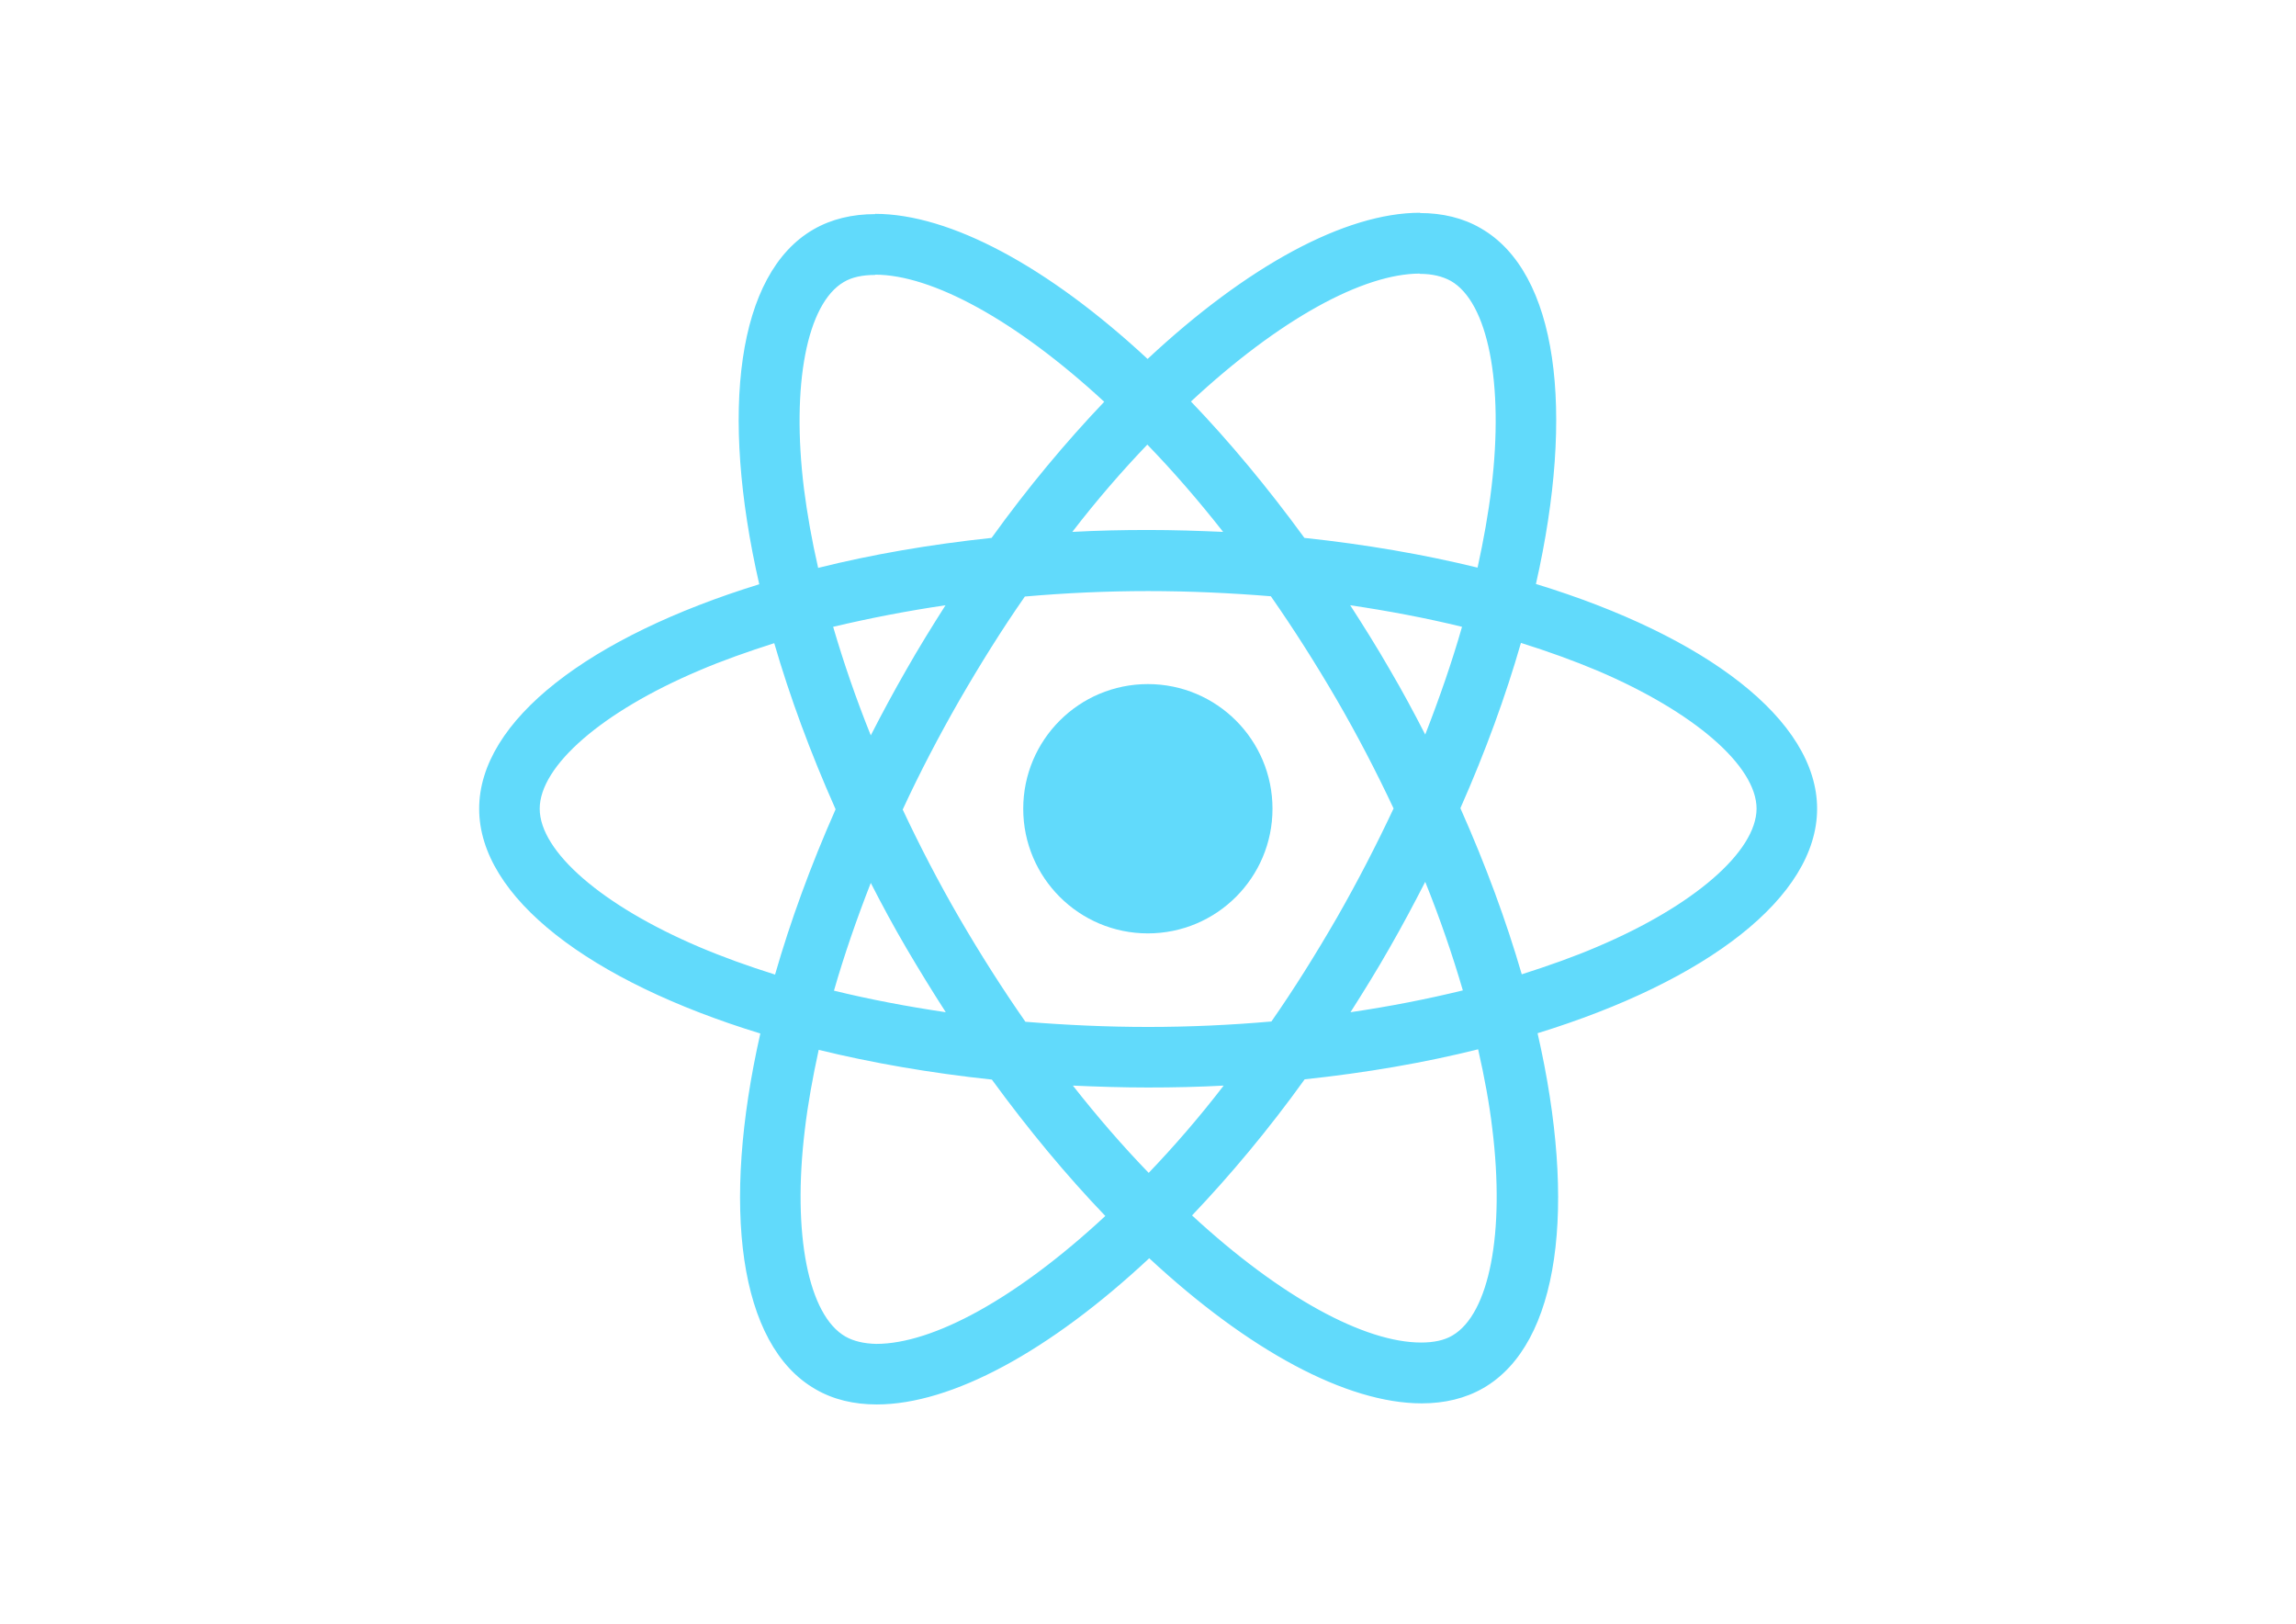
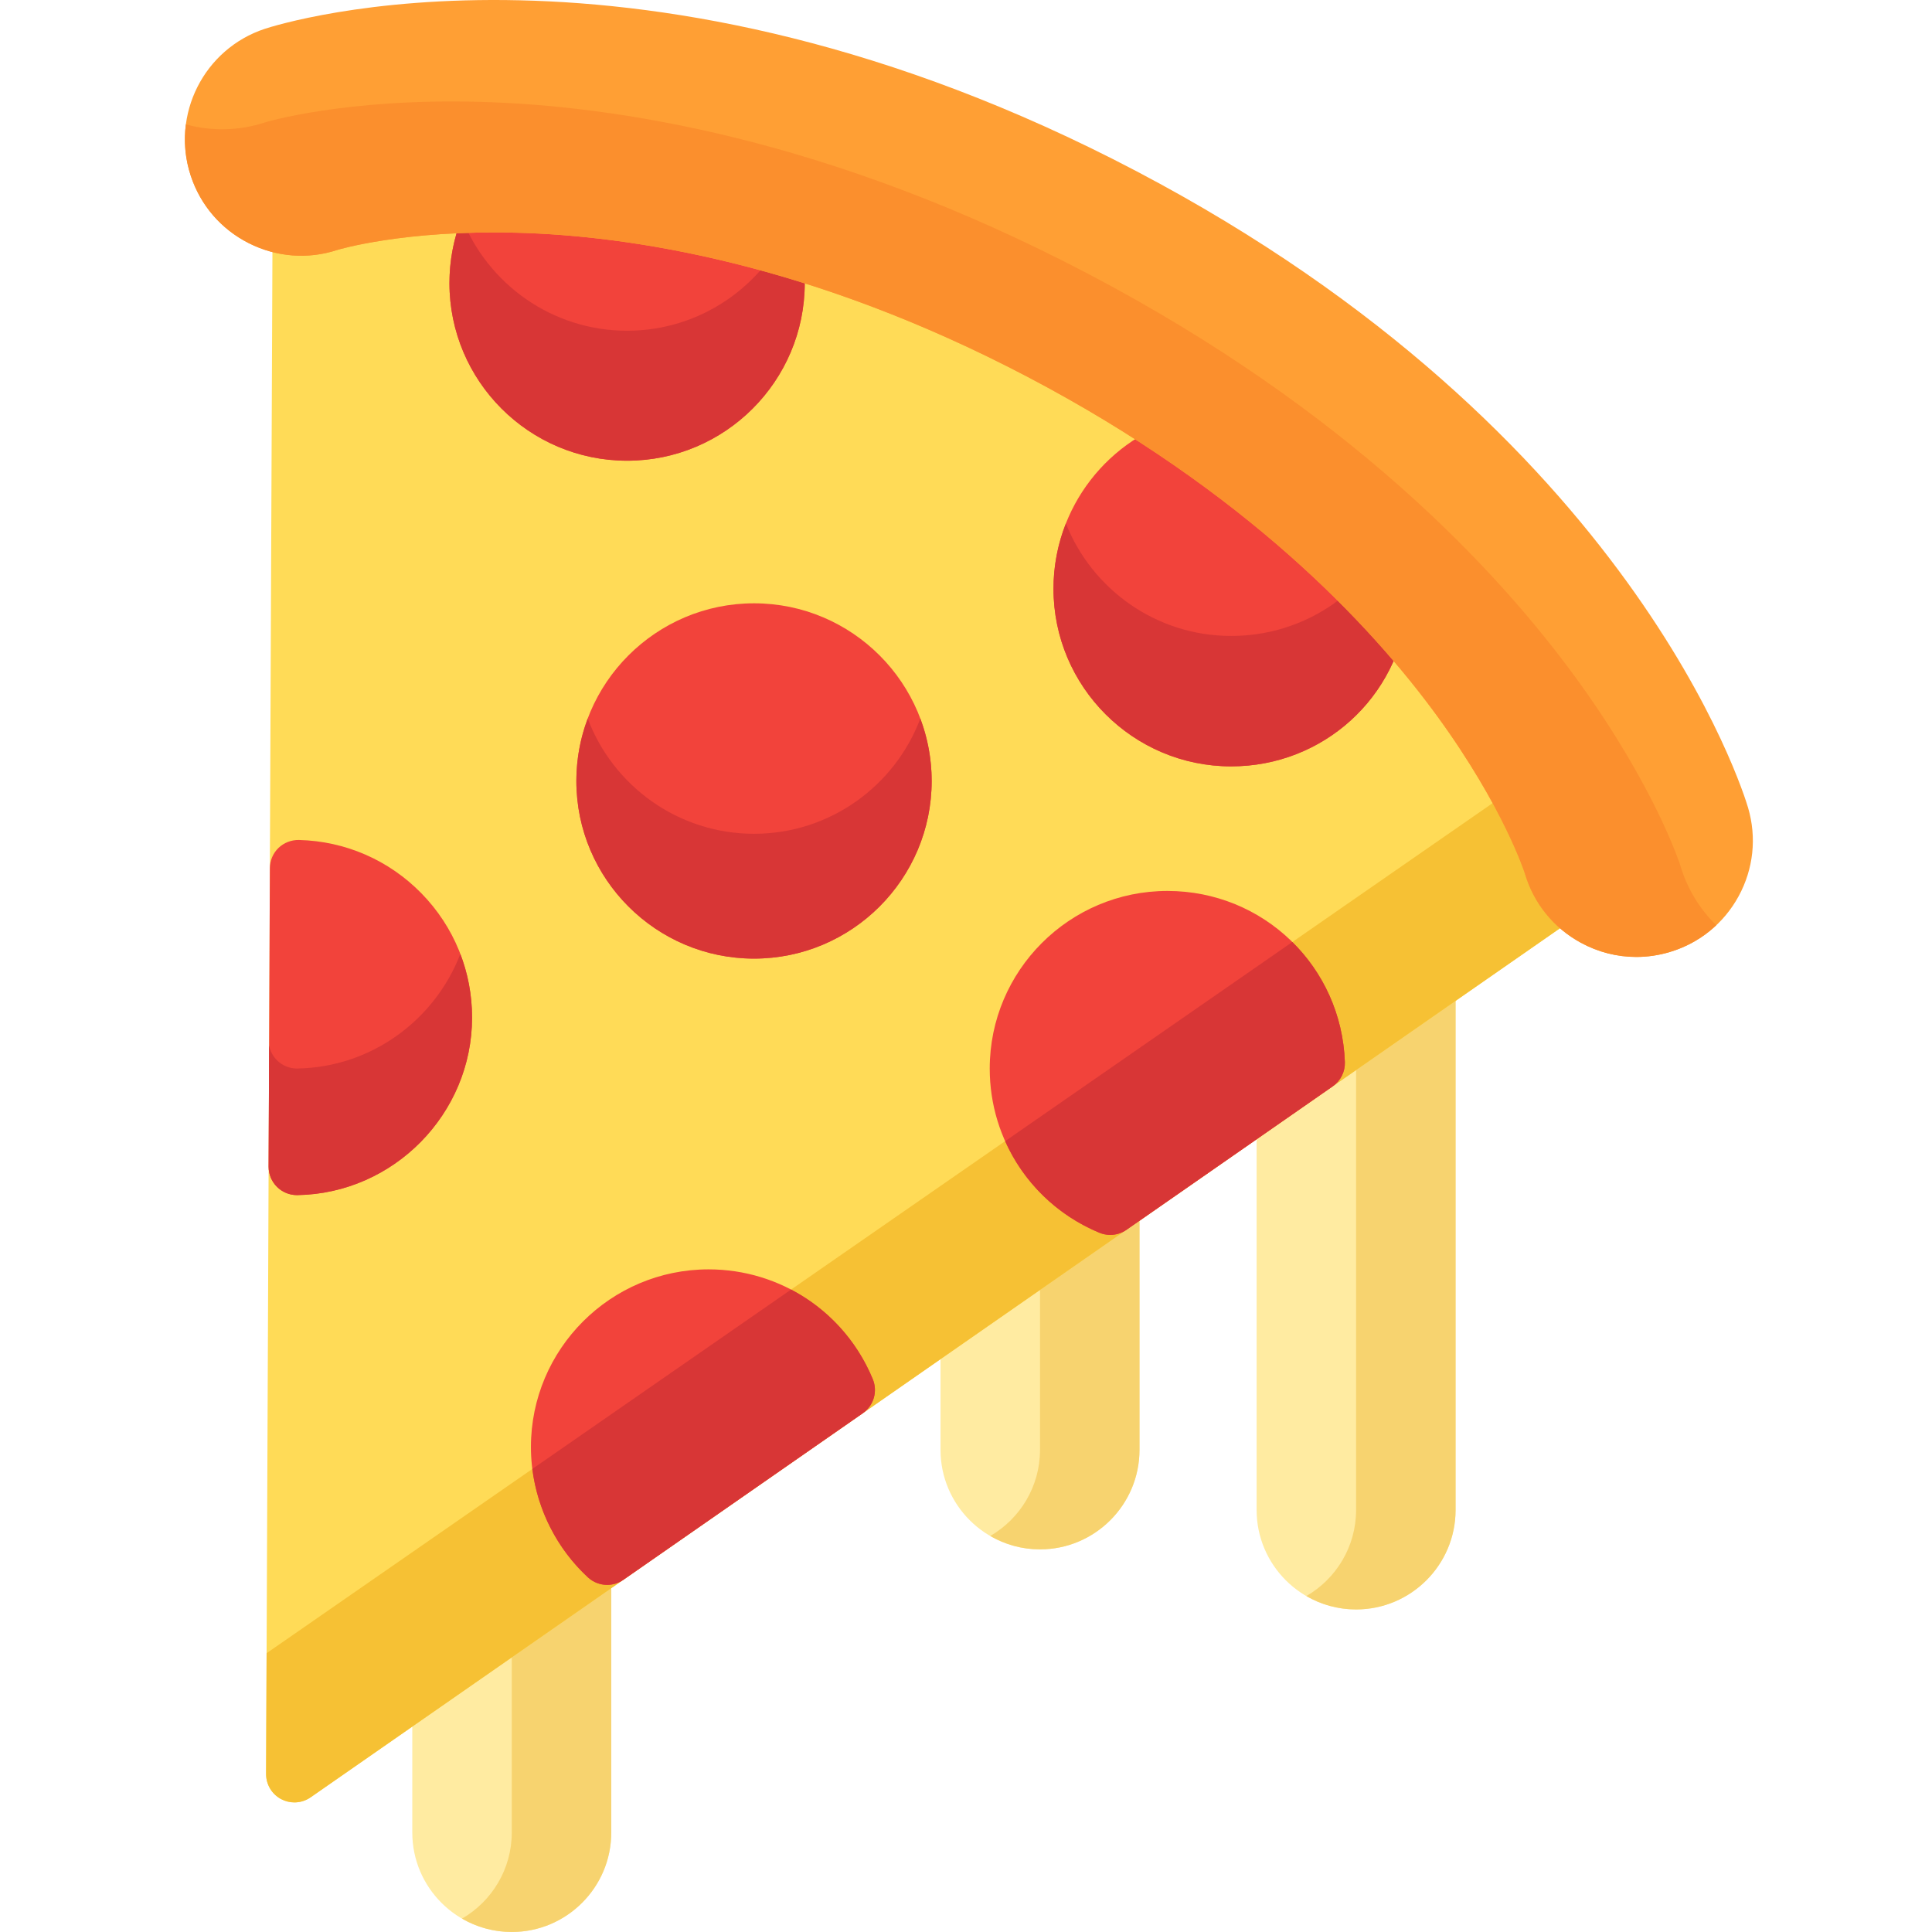
- <svg xmlns="http://www.w3.org/2000/svg" viewBox="0 0 841.9 595.3">
-   <g fill="#61DAFB">
-     <path d="M666.3 296.5c0-32.5-40.7-63.3-103.1-82.4 14.4-63.6 8-114.2-20.2-130.4-6.5-3.8-14.1-5.6-22.4-5.6v22.3c4.6 0 8.3.9 11.4 2.6 13.6 7.8 19.5 37.5 14.9 75.7-1.1 9.4-2.9 19.3-5.1 29.4-19.6-4.8-41-8.5-63.5-10.9-13.5-18.5-27.5-35.3-41.6-50 32.6-30.3 63.2-46.9 84-46.9V78c-27.5 0-63.5 19.6-99.9 53.6-36.4-33.8-72.4-53.2-99.9-53.2v22.3c20.7 0 51.4 16.5 84 46.6-14 14.7-28 31.4-41.3 49.9-22.6 2.4-44 6.1-63.6 11-2.3-10-4-19.7-5.2-29-4.7-38.2 1.1-67.9 14.6-75.8 3-1.8 6.9-2.6 11.5-2.6V78.5c-8.4 0-16 1.8-22.6 5.6-28.1 16.2-34.4 66.7-19.9 130.1-62.2 19.2-102.7 49.9-102.7 82.3 0 32.5 40.7 63.3 103.1 82.4-14.4 63.6-8 114.2 20.2 130.4 6.5 3.8 14.1 5.6 22.5 5.6 27.5 0 63.5-19.6 99.9-53.6 36.4 33.8 72.4 53.2 99.9 53.2 8.4 0 16-1.8 22.6-5.6 28.1-16.2 34.4-66.7 19.9-130.1 62-19.1 102.5-49.9 102.5-82.3zm-130.2-66.7c-3.7 12.9-8.3 26.2-13.5 39.5-4.1-8-8.4-16-13.1-24-4.6-8-9.5-15.8-14.4-23.4 14.2 2.1 27.9 4.7 41 7.9zm-45.8 106.5c-7.8 13.5-15.8 26.3-24.1 38.2-14.9 1.3-30 2-45.2 2-15.1 0-30.2-.7-45-1.9-8.3-11.9-16.4-24.6-24.2-38-7.6-13.1-14.5-26.4-20.8-39.8 6.2-13.4 13.2-26.8 20.7-39.9 7.8-13.5 15.8-26.3 24.1-38.2 14.9-1.3 30-2 45.2-2 15.1 0 30.2.7 45 1.9 8.3 11.9 16.4 24.6 24.2 38 7.6 13.1 14.5 26.4 20.8 39.8-6.3 13.4-13.2 26.8-20.7 39.9zm32.3-13c5.4 13.4 10 26.8 13.8 39.8-13.1 3.2-26.9 5.9-41.2 8 4.9-7.7 9.8-15.6 14.4-23.7 4.6-8 8.9-16.1 13-24.1zM421.2 430c-9.3-9.6-18.6-20.3-27.8-32 9 .4 18.2.7 27.5.7 9.4 0 18.7-.2 27.8-.7-9 11.7-18.3 22.4-27.5 32zm-74.4-58.9c-14.2-2.1-27.9-4.7-41-7.9 3.7-12.9 8.3-26.2 13.5-39.5 4.1 8 8.4 16 13.1 24 4.7 8 9.5 15.8 14.4 23.4zM420.7 163c9.3 9.6 18.6 20.3 27.8 32-9-.4-18.2-.7-27.5-.7-9.4 0-18.7.2-27.8.7 9-11.7 18.3-22.4 27.5-32zm-74 58.9c-4.9 7.7-9.8 15.6-14.4 23.7-4.6 8-8.9 16-13 24-5.4-13.4-10-26.8-13.8-39.8 13.1-3.1 26.9-5.8 41.2-7.9zm-90.5 125.2c-35.4-15.1-58.3-34.9-58.3-50.6 0-15.7 22.9-35.6 58.3-50.6 8.6-3.7 18-7 27.7-10.1 5.7 19.6 13.2 40 22.5 60.9-9.2 20.8-16.6 41.1-22.2 60.6-9.9-3.1-19.3-6.5-28-10.2zM310 490c-13.6-7.8-19.5-37.5-14.9-75.7 1.1-9.4 2.9-19.3 5.1-29.4 19.6 4.8 41 8.5 63.5 10.9 13.5 18.5 27.5 35.3 41.6 50-32.6 30.3-63.2 46.9-84 46.9-4.5-.1-8.3-1-11.3-2.7zm237.2-76.2c4.7 38.2-1.1 67.9-14.6 75.8-3 1.8-6.9 2.6-11.5 2.6-20.7 0-51.4-16.5-84-46.6 14-14.7 28-31.4 41.3-49.9 22.6-2.4 44-6.1 63.6-11 2.3 10.1 4.1 19.8 5.2 29.1zm38.5-66.7c-8.6 3.7-18 7-27.7 10.1-5.7-19.6-13.2-40-22.5-60.9 9.2-20.8 16.6-41.1 22.2-60.6 9.9 3.1 19.3 6.5 28.1 10.2 35.4 15.1 58.3 34.9 58.3 50.6-.1 15.7-23 35.6-58.4 50.6zM320.8 78.4z" />
-     <circle cx="420.9" cy="296.5" r="45.7" />
-     <path d="M520.5 78.1z" />
+ <svg xmlns="http://www.w3.org/2000/svg" height="511pt" viewBox="-48 0 511 511.999" width="511pt">
+   <g fill="#ffeba1">
+     <path d="m333.211 254.668c-2.477-1.297-5.469-1.105-7.762.488l-37.715 26.234c-2.016 1.402-3.219 3.707-3.219 6.164v112.602c0 14.539 11.828 26.363 26.363 26.363s26.363-11.824 26.363-26.363v-138.836c0-2.793-1.555-5.359-4.031-6.652zm0 0" />
+     <path d="m249.445 312.938c-2.48-1.297-5.469-1.105-7.766.488l-37.711 26.234c-2.02 1.402-3.219 3.707-3.219 6.164v38.41c0 14.535 11.824 26.363 26.363 26.363 14.535 0 26.363-11.828 26.363-26.363v-64.645c0-2.797-1.555-5.359-4.031-6.652zm0 0" />
+     <path d="m109.457 410.312c-2.48-1.293-5.469-1.105-7.766.492l-37.711 26.23c-2.016 1.406-3.219 3.707-3.219 6.164v42.438c0 14.535 11.824 26.363 26.363 26.363 14.535 0 26.363-11.828 26.363-26.363v-68.668c0-2.797-1.555-5.359-4.031-6.656zm0 0" />
  </g>
+   <path d="m333.211 254.668c-2.477-1.297-5.469-1.105-7.762.488l-14.57 10.137v134.863c0 9.738-5.309 18.254-13.18 22.816 3.879 2.254 8.379 3.547 13.18 3.547 14.535 0 26.363-11.824 26.363-26.363v-138.836c0-2.793-1.555-5.359-4.031-6.652zm0 0" fill="#f7d36f" />
+   <path d="m249.445 312.938c-2.48-1.297-5.469-1.105-7.766.488l-14.566 10.137v60.672c0 9.738-5.312 18.25-13.184 22.816 3.883 2.25 8.383 3.547 13.184 3.547 14.535 0 26.363-11.824 26.363-26.363v-64.645c0-2.797-1.555-5.359-4.031-6.652zm0 0" fill="#f7d36f" />
+   <path d="m109.457 410.312c-2.48-1.293-5.469-1.105-7.766.492l-14.566 10.133v64.699c0 9.734-5.312 18.25-13.184 22.816 3.883 2.25 8.383 3.543 13.184 3.543 14.535 0 26.363-11.824 26.363-26.359v-68.672c0-2.793-1.555-5.355-4.031-6.652zm0 0" fill="#f7d36f" />
+   <path d="m372.203 231.781c-.988-1.418-1.73-2.957-2.199-4.562-.059-.188-5.762-19.207-25.477-46.266-18.656-25.602-53.508-62.746-113.59-94.301-60.086-31.555-110.445-39.164-142.113-39.988-33.449-.883-52.359 5.223-52.547 5.285-1.574.516-3.234.777-4.941.777-.035 0-.074 0-.102 0-1.98 0-3.883.781-5.285 2.176-1.418 1.402-2.215 3.309-2.223 5.301l-1.707 409.914c-.012 2.801 1.535 5.375 4.016 6.68 1.098.574 2.297.859 3.488.859 1.508 0 3.008-.453 4.289-1.344l336.512-234.082c3.402-2.367 4.246-7.047 1.879-10.449zm0 0" fill="#ffdb57" />
+   <path d="m26.035 476.797c1.098.578 2.293.859 3.488.859 1.508 0 3.008-.453 4.289-1.344l336.512-234.082c3.402-2.367 4.242-7.047 1.875-10.449-.984-1.418-1.727-2.957-2.199-4.562-.035-.125-2.68-8.918-10.512-22.992l-337.336 233.887-.133 32.008c-.012 2.797 1.535 5.375 4.016 6.676zm0 0" fill="#f6c134" />
+   <path d="m151.324 159.883c-25.961 0-47.082 21.121-47.082 47.078 0 25.961 21.121 47.078 47.082 47.078 25.961 0 47.078-21.117 47.078-47.078 0-25.961-21.117-47.078-47.078-47.078zm0 0" fill="#f2433b" />
+   <path d="m151.324 220.961c-20.141 0-37.363-12.719-44.074-30.539-1.938 5.148-3.008 10.719-3.008 16.539 0 25.961 21.121 47.078 47.078 47.078 25.961 0 47.082-21.117 47.082-47.078 0-5.816-1.07-11.391-3.008-16.539-6.711 17.82-23.93 30.539-44.07 30.539zm0 0" fill="#d83636" />
+   <path d="m63.203 236.762c-8.625-8.824-20.164-13.855-32.492-14.16-2.012-.027-3.969.715-5.418 2.117-1.445 1.406-2.266 3.336-2.273 5.355l-.328 79.102c-.012 2.02.793 3.953 2.23 5.371 1.406 1.391 3.301 2.168 5.273 2.168h.125c25.523-.426 46.285-21.539 46.285-47.062 0-12.367-4.762-24.051-13.402-32.891zm0 0" fill="#f2433b" />
+   <path d="m30.32 283.164c-.043.004-.082.004-.125.004-1.973 0-3.867-.777-5.277-2.168-1.09-1.078-1.816-2.457-2.098-3.941l-.133 32.117c-.008 2.02.797 3.953 2.23 5.371 1.406 1.391 3.301 2.168 5.277 2.168h.125c25.52-.426 46.281-21.539 46.281-47.062 0-5.848-1.074-11.535-3.109-16.844-6.699 17.43-23.52 30.031-43.172 30.355zm0 0" fill="#d83636" />
+   <path d="m260.867 236.109c-25.961 0-47.078 21.121-47.078 47.078 0 19.109 11.41 36.184 29.066 43.504.926.383 1.902.57 2.875.57 1.512 0 3.008-.453 4.285-1.344l54.676-38.031c2.094-1.461 3.309-3.883 3.215-6.438-.926-25.426-21.59-45.34-47.039-45.34zm0 0" fill="#f2433b" />
+   <path d="m322.598 154.711c-14.695-15.52-31.695-30.039-50.535-43.152-1.805-1.254-4.059-1.652-6.18-1.105-20.727 5.391-35.199 24.129-35.199 45.562 0 25.961 21.121 47.082 47.078 47.082 24.371 0 44.516-18.273 46.855-42.504.207-2.164-.527-4.309-2.02-5.883zm0 0" fill="#f2433b" />
+   <path d="m316.438 148.41c-8.516 12.258-22.684 20.121-38.676 20.121-19.867 0-36.887-12.375-43.789-29.816-2.129 5.391-3.289 11.238-3.289 17.301 0 25.961 21.121 47.078 47.078 47.078 24.371 0 44.516-18.27 46.855-42.504.207-2.16-.527-4.305-2.02-5.883-2.008-2.117-4.066-4.215-6.16-6.297zm0 0" fill="#d83636" />
+   <path d="m163.125 62.676c-.695-2.562-2.688-4.562-5.246-5.273-23.668-6.547-46.898-10.16-69.055-10.738-1.594-.043-3.145-.062-4.668-.074-.02 0-.039 0-.059 0-2.586 0-4.996 1.332-6.367 3.531-4.66 7.465-7.121 16.074-7.121 24.891 0 25.961 21.121 47.078 47.078 47.078 25.961 0 47.082-21.117 47.082-47.078 0-4.16-.555-8.309-1.645-12.336zm0 0" fill="#f2433b" />
+   <path d="m160.949 59.125c-7.215 16.758-23.887 28.523-43.262 28.523-19.887 0-36.922-12.402-43.809-29.871-2.148 5.461-3.27 11.297-3.27 17.234 0 25.961 21.121 47.082 47.078 47.082 25.961 0 47.078-21.121 47.078-47.082 0-4.156-.551-8.309-1.645-12.336-.375-1.391-1.145-2.609-2.172-3.551zm0 0" fill="#d83636" />
+   <path d="m182.797 365.488c-7.312-17.676-24.391-29.094-43.512-29.094-25.961 0-47.082 21.117-47.082 47.078 0 13.059 5.504 25.648 15.094 34.535 1.434 1.324 3.262 2 5.105 2 1.492 0 2.988-.441 4.285-1.344l63.461-44.145c2.895-2.012 3.996-5.77 2.648-9.031zm0 0" fill="#f2433b" />
+   <path d="m414.762 214.066c-1.184-4.035-30.512-99.551-162.043-168.668-.051-.027-.098-.055-.148-.078-131.582-69.078-226.879-39-230.871-37.688-16.148 5.312-24.965 22.777-19.652 38.926 2.574 7.824 8.039 14.176 15.391 17.887 7.352 3.715 15.711 4.34 23.445 1.793.172-.055 17.617-5.344 47.551-4.566 30.074.785 77.996 8.062 135.523 38.273 57.527 30.211 90.719 65.535 108.434 89.848 17.633 24.199 23.176 41.57 23.203 41.652 2.324 7.902 7.582 14.426 14.812 18.371 4.598 2.512 9.637 3.785 14.73 3.785 2.918 0 5.855-.418 8.734-1.266 7.902-2.32 14.426-7.582 18.375-14.812 3.941-7.227 4.836-15.559 2.516-23.457zm0 0" fill="#ff9f34" />
+   <path d="m396.789 229.301c-.031-.102-6.641-20.801-27.648-49.637-21.113-28.973-60.668-71.066-129.219-107.07-68.555-36-125.66-44.672-161.496-45.609-35.676-.926-56.461 5.379-56.668 5.445-6.855 2.254-14.121 2.418-20.996.531-.582 4.438-.207 9.07 1.285 13.598 2.574 7.824 8.039 14.176 15.391 17.887 7.352 3.715 15.711 4.34 23.445 1.793.172-.055 17.617-5.344 47.551-4.566 30.074.785 77.996 8.062 135.523 38.273 57.527 30.211 90.719 65.535 108.434 89.848 17.633 24.199 23.176 41.57 23.203 41.652 2.324 7.902 7.582 14.426 14.812 18.371 4.598 2.512 9.637 3.785 14.73 3.785 2.918 0 5.855-.418 8.734-1.266 4.734-1.391 8.973-3.844 12.461-7.141-4.449-4.34-7.742-9.766-9.543-15.895zm0 0" fill="#fb8f2d" />
+   <path d="m242.855 326.691c.926.383 1.902.57 2.875.57 1.512 0 3.008-.453 4.285-1.344l54.676-38.031c2.094-1.461 3.309-3.883 3.215-6.438-.457-12.508-5.695-23.676-13.926-31.805l-76.105 52.77c4.805 10.77 13.59 19.555 24.98 24.277zm0 0" fill="#d83636" />
+   <path d="m107.301 418.008c1.43 1.324 3.262 2 5.102 2 1.492 0 2.992-.441 4.285-1.344l63.461-44.145c2.895-2.012 3.996-5.773 2.648-9.031-4.328-10.465-12.082-18.734-21.656-23.742l-68.559 47.535c1.371 10.926 6.559 21.168 14.719 28.727zm0 0" fill="#d83636" />
</svg>
